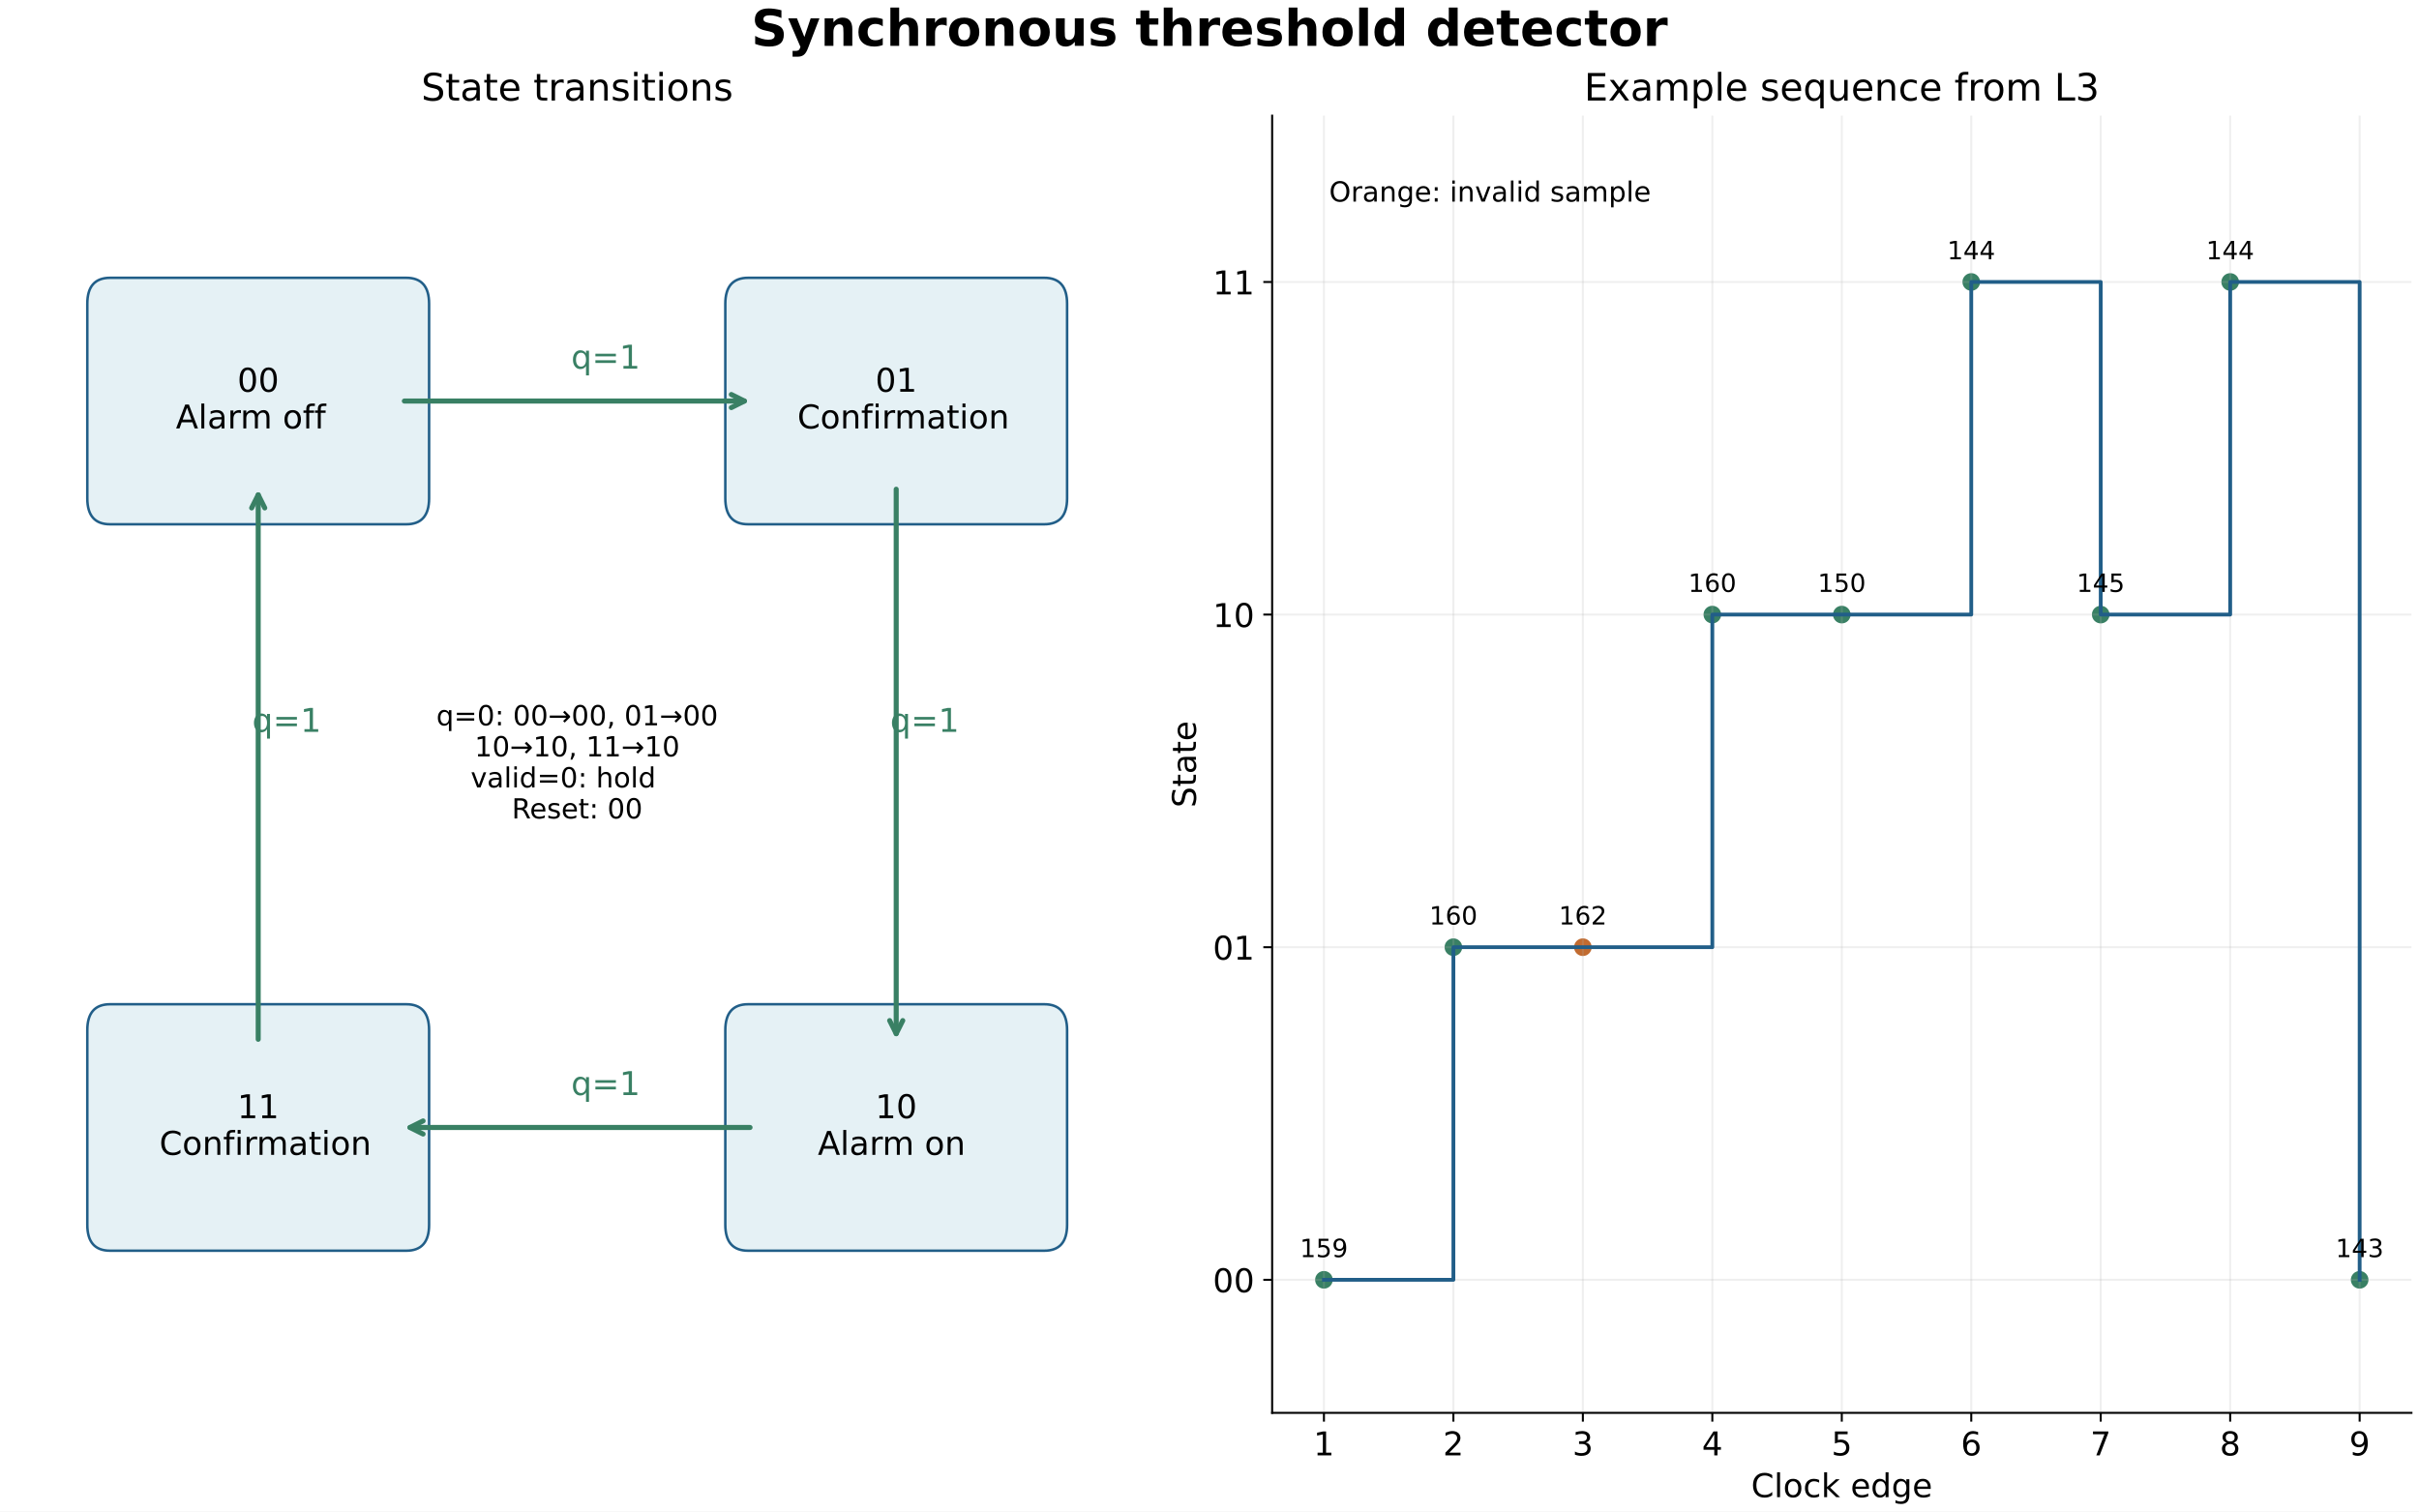
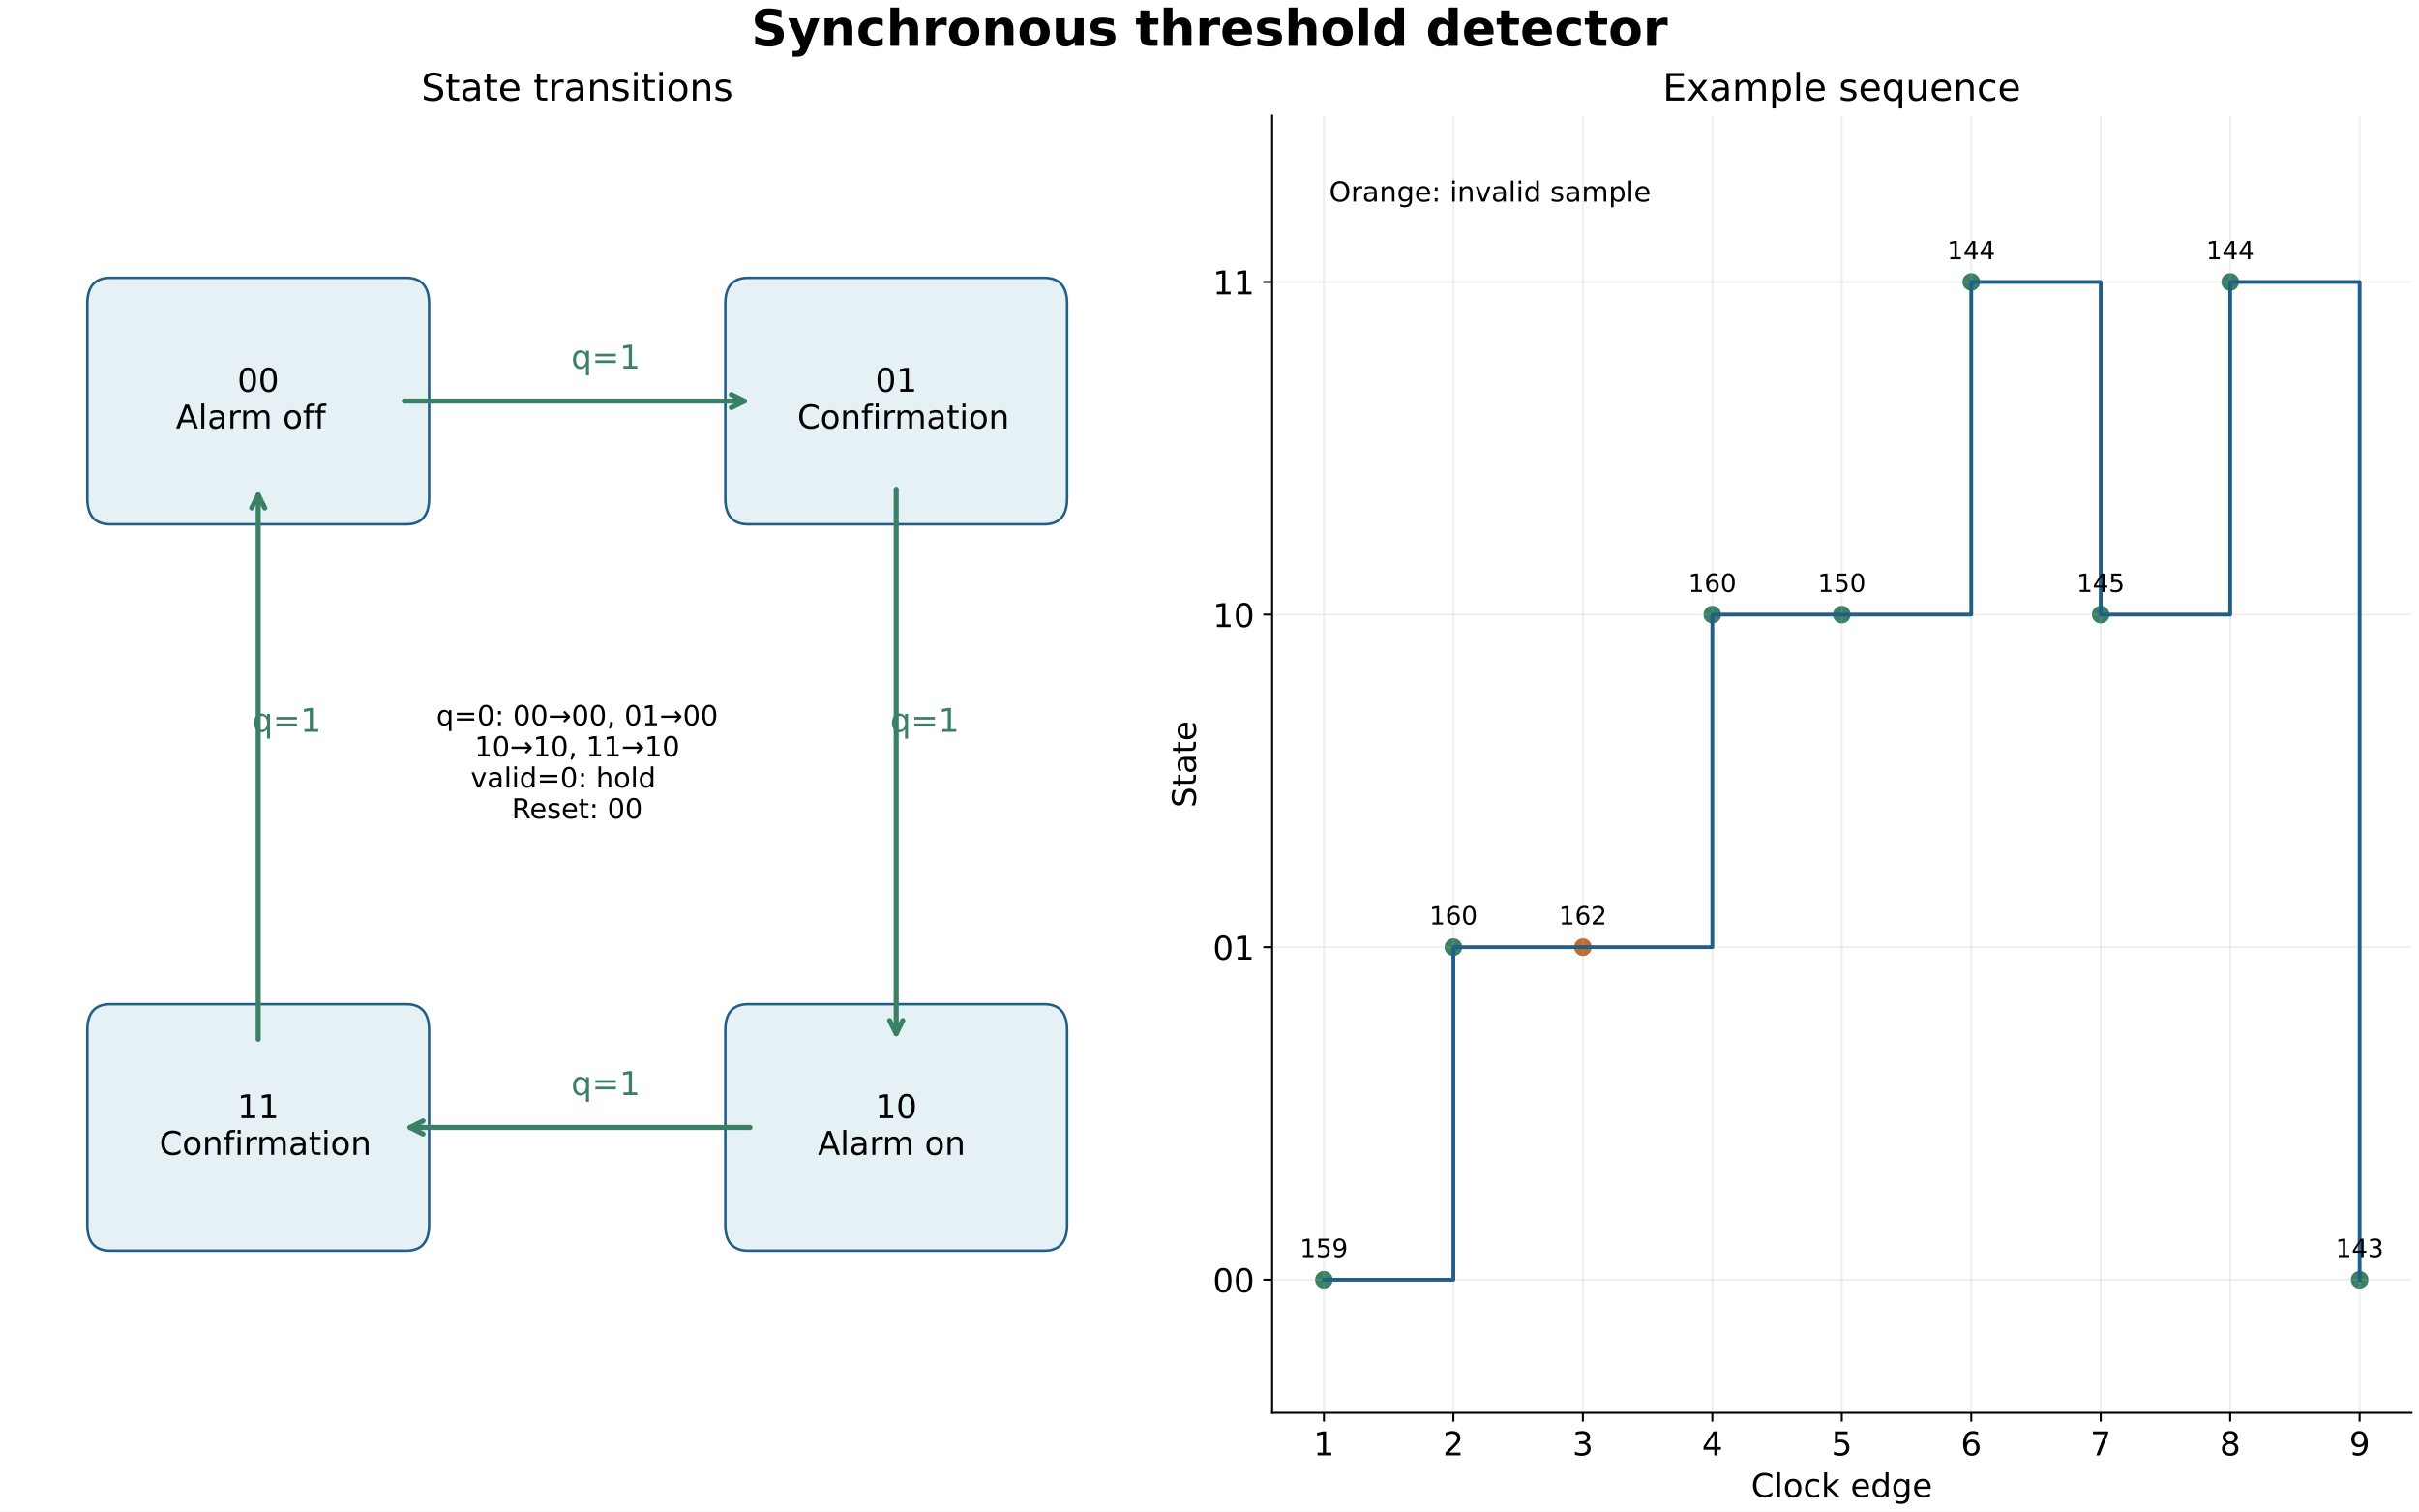
<svg xmlns="http://www.w3.org/2000/svg" xmlns:xlink="http://www.w3.org/1999/xlink" width="960" height="600" viewBox="0 0 960 600" version="1.1">
  <defs>
    <style type="text/css">*{stroke-linejoin: round; stroke-linecap: butt}</style>
  </defs>
  <g id="figure_1">
    <g id="patch_1">
      <path d="M 0 600  L 960 600  L 960 0  L 0 0  z " style="fill: #ffffff" />
    </g>
    <g id="axes_1">
      <g id="patch_2">
        <path d="M 43.693 208.112  L 161.248 208.112  Q 170.291 208.112 170.291 197.814  L 170.291 120.575  Q 170.291 110.277 161.248 110.277  L 43.693 110.277  Q 34.65 110.277 34.65 120.575  L 34.65 197.814  Q 34.65 208.112 43.693 208.112  z " clip-path="url(#p60206540fd)" style="fill: #e5f1f5; stroke: #215e88; stroke-linejoin: miter" />
      </g>
      <g id="patch_3">
        <path d="M 296.89 208.112  L 414.446 208.112  Q 423.488 208.112 423.488 197.814  L 423.488 120.575  Q 423.488 110.277 414.446 110.277  L 296.89 110.277  Q 287.847 110.277 287.847 120.575  L 287.847 197.814  Q 287.847 208.112 296.89 208.112  z " clip-path="url(#p60206540fd)" style="fill: #e5f1f5; stroke: #215e88; stroke-linejoin: miter" />
      </g>
      <g id="patch_4">
        <path d="M 296.89 496.471  L 414.446 496.471  Q 423.488 496.471 423.488 486.172  L 423.488 408.934  Q 423.488 398.635 414.446 398.635  L 296.89 398.635  Q 287.847 398.635 287.847 408.934  L 287.847 486.172  Q 287.847 496.471 296.89 496.471  z " clip-path="url(#p60206540fd)" style="fill: #e5f1f5; stroke: #215e88; stroke-linejoin: miter" />
      </g>
      <g id="patch_5">
        <path d="M 43.693 496.471  L 161.248 496.471  Q 170.291 496.471 170.291 486.172  L 170.291 408.934  Q 170.291 398.635 161.248 398.635  L 43.693 398.635  Q 34.65 398.635 34.65 408.934  L 34.65 486.172  Q 34.65 496.471 43.693 496.471  z " clip-path="url(#p60206540fd)" style="fill: #e5f1f5; stroke: #215e88; stroke-linejoin: miter" />
      </g>
      <g id="text_1">
        <text style="font-size: 13px; font-family: 'DejaVu Sans'" transform="translate(94.19929 155.5032)">00</text>
        <text style="font-size: 13px; font-family: 'DejaVu Sans'" transform="translate(69.79077 170.0603)">Alarm off</text>
      </g>
      <g id="text_2">
        <text style="font-size: 13px; font-family: 'DejaVu Sans'" transform="translate(347.3964 155.5032)">01</text>
        <text style="font-size: 13px; font-family: 'DejaVu Sans'" transform="translate(316.4452 170.0603)">Confirmation</text>
      </g>
      <g id="text_3">
        <text style="font-size: 13px; font-family: 'DejaVu Sans'" transform="translate(347.3964 443.8616)">10</text>
        <text style="font-size: 13px; font-family: 'DejaVu Sans'" transform="translate(324.552 458.4187)">Alarm on</text>
      </g>
      <g id="text_4">
        <text style="font-size: 13px; font-family: 'DejaVu Sans'" transform="translate(94.19929 443.8616)">11</text>
        <text style="font-size: 13px; font-family: 'DejaVu Sans'" transform="translate(63.24812 458.4187)">Confirmation</text>
      </g>
      <g id="patch_6">
        <path d="M 160.473 159.195  Q 229.071 159.195 295.433 159.195  " style="fill: none; stroke: #398064; stroke-width: 2; stroke-linecap: round" />
        <path d="M 290.233 156.595  L 295.433 159.195  L 290.233 161.795  " style="fill: none; stroke: #398064; stroke-width: 2; stroke-linecap: round" />
      </g>
      <g id="text_5">
        <text style="font-size: 13px; font-family: 'DejaVu Sans'; text-anchor: middle; fill: #398064" x="240.373" y="146.321" transform="rotate(-0 240.3725 146.3214)">q=1</text>
      </g>
      <g id="patch_7">
        <path d="M 355.668 194.197  Q 355.668 303.376 355.668 410.319  " style="fill: none; stroke: #398064; stroke-width: 2; stroke-linecap: round" />
        <path d="M 358.268 405.119  L 355.668 410.319  L 353.068 405.119  " style="fill: none; stroke: #398064; stroke-width: 2; stroke-linecap: round" />
      </g>
      <g id="text_6">
        <text style="font-size: 13px; font-family: 'DejaVu Sans'; text-anchor: middle; fill: #398064" x="366.971" y="290.501" transform="rotate(-0 366.9711 290.5006)">q=1</text>
      </g>
      <g id="patch_8">
        <path d="M 297.665 447.553  Q 229.067 447.553 162.706 447.553  " style="fill: none; stroke: #398064; stroke-width: 2; stroke-linecap: round" />
        <path d="M 167.906 450.153  L 162.706 447.553  L 167.906 444.953  " style="fill: none; stroke: #398064; stroke-width: 2; stroke-linecap: round" />
      </g>
      <g id="text_7">
        <text style="font-size: 13px; font-family: 'DejaVu Sans'; text-anchor: middle; fill: #398064" x="240.373" y="434.68" transform="rotate(-0 240.3725 434.6798)">q=1</text>
      </g>
      <g id="patch_9">
        <path d="M 102.471 412.551  Q 102.471 303.372 102.471 196.429  " style="fill: none; stroke: #398064; stroke-width: 2; stroke-linecap: round" />
        <path d="M 99.871 201.629  L 102.471 196.429  L 105.071 201.629  " style="fill: none; stroke: #398064; stroke-width: 2; stroke-linecap: round" />
      </g>
      <g id="text_8">
        <text style="font-size: 13px; font-family: 'DejaVu Sans'; text-anchor: middle; fill: #398064" x="113.774" y="290.501" transform="rotate(-0 113.774 290.5006)">q=1</text>
      </g>
      <g id="text_9">
        <text style="font-size: 11px; font-family: 'DejaVu Sans'" transform="translate(173.1599 287.9327)">q=0: 00→00, 01→00</text>
        <text style="font-size: 11px; font-family: 'DejaVu Sans'" transform="translate(188.3605 300.2503)">10→10, 11→10</text>
        <text style="font-size: 11px; font-family: 'DejaVu Sans'" transform="translate(186.7767 312.5679)">valid=0: hold</text>
        <text style="font-size: 11px; font-family: 'DejaVu Sans'" transform="translate(203.1057 324.8855)">Reset: 00</text>
      </g>
      <g id="text_10">
        <text style="font-size: 15px; font-family: 'DejaVu Sans'; text-anchor: middle" x="229.069" y="39.911" transform="rotate(-0 229.0691 39.91088)">State transitions</text>
      </g>
    </g>
    <g id="axes_2">
      <g id="patch_10">
        <path d="M 504.862 560.837  L 957 560.837  L 957 45.911  L 504.862 45.911  z " style="fill: #ffffff" />
      </g>
      <g id="PathCollection_1">
        <defs>
          <path id="C0_0_c9891bd57a" d="M 0 3  C 0.796 3 1.559 2.684 2.121 2.121  C 2.684 1.559 3 0.796 3 -0  C 3 -0.796 2.684 -1.559 2.121 -2.121  C 1.559 -2.684 0.796 -3 0 -3  C -0.796 -3 -1.559 -2.684 -2.121 -2.121  C -2.684 -1.559 -3 -0.796 -3 0  C -3 0.796 -2.684 1.559 -2.121 2.121  C -1.559 2.684 -0.796 3 0 3  z " />
        </defs>
        <g clip-path="url(#p6ec6422b39)">
          <use xlink:href="#C0_0_c9891bd57a" x="525.414" y="508.024" style="fill: #398064; stroke: #398064" />
        </g>
        <g clip-path="url(#p6ec6422b39)">
          <use xlink:href="#C0_0_c9891bd57a" x="576.793" y="375.991" style="fill: #398064; stroke: #398064" />
        </g>
        <g clip-path="url(#p6ec6422b39)">
          <use xlink:href="#C0_0_c9891bd57a" x="628.172" y="375.991" style="fill: #c16b30; stroke: #c16b30" />
        </g>
        <g clip-path="url(#p6ec6422b39)">
          <use xlink:href="#C0_0_c9891bd57a" x="679.552" y="243.959" style="fill: #398064; stroke: #398064" />
        </g>
        <g clip-path="url(#p6ec6422b39)">
          <use xlink:href="#C0_0_c9891bd57a" x="730.931" y="243.959" style="fill: #398064; stroke: #398064" />
        </g>
        <g clip-path="url(#p6ec6422b39)">
          <use xlink:href="#C0_0_c9891bd57a" x="782.31" y="111.927" style="fill: #398064; stroke: #398064" />
        </g>
        <g clip-path="url(#p6ec6422b39)">
          <use xlink:href="#C0_0_c9891bd57a" x="833.689" y="243.959" style="fill: #398064; stroke: #398064" />
        </g>
        <g clip-path="url(#p6ec6422b39)">
          <use xlink:href="#C0_0_c9891bd57a" x="885.069" y="111.927" style="fill: #398064; stroke: #398064" />
        </g>
        <g clip-path="url(#p6ec6422b39)">
          <use xlink:href="#C0_0_c9891bd57a" x="936.448" y="508.024" style="fill: #398064; stroke: #398064" />
        </g>
      </g>
      <g id="matplotlib.axis_1">
        <g id="xtick_1">
          <g id="line2d_1">
            <path d="M 525.414 560.837  L 525.414 45.911  " clip-path="url(#p6ec6422b39)" style="fill: none; stroke: #b0b0b0; stroke-opacity: 0.2; stroke-width: 0.8; stroke-linecap: square" />
          </g>
          <g id="line2d_2">
            <defs>
              <path id="m96cf25e3b2" d="M 0 0  L 0 3.5  " style="stroke: #000000; stroke-width: 0.8" />
            </defs>
            <g>
              <use xlink:href="#m96cf25e3b2" x="525.414" y="560.837" style="stroke: #000000; stroke-width: 0.8" />
            </g>
          </g>
          <g id="text_11">
            <text style="font-size: 13px; font-family: 'DejaVu Sans'; text-anchor: middle" x="525.414" y="577.715" transform="rotate(-0 525.4137 577.7146)">1</text>
          </g>
        </g>
        <g id="xtick_2">
          <g id="line2d_3">
            <path d="M 576.793 560.837  L 576.793 45.911  " clip-path="url(#p6ec6422b39)" style="fill: none; stroke: #b0b0b0; stroke-opacity: 0.2; stroke-width: 0.8; stroke-linecap: square" />
          </g>
          <g id="line2d_4">
            <g>
              <use xlink:href="#m96cf25e3b2" x="576.793" y="560.837" style="stroke: #000000; stroke-width: 0.8" />
            </g>
          </g>
          <g id="text_12">
            <text style="font-size: 13px; font-family: 'DejaVu Sans'; text-anchor: middle" x="576.793" y="577.715" transform="rotate(-0 576.793 577.7146)">2</text>
          </g>
        </g>
        <g id="xtick_3">
          <g id="line2d_5">
            <path d="M 628.172 560.837  L 628.172 45.911  " clip-path="url(#p6ec6422b39)" style="fill: none; stroke: #b0b0b0; stroke-opacity: 0.2; stroke-width: 0.8; stroke-linecap: square" />
          </g>
          <g id="line2d_6">
            <g>
              <use xlink:href="#m96cf25e3b2" x="628.172" y="560.837" style="stroke: #000000; stroke-width: 0.8" />
            </g>
          </g>
          <g id="text_13">
            <text style="font-size: 13px; font-family: 'DejaVu Sans'; text-anchor: middle" x="628.172" y="577.715" transform="rotate(-0 628.1723 577.7146)">3</text>
          </g>
        </g>
        <g id="xtick_4">
          <g id="line2d_7">
            <path d="M 679.552 560.837  L 679.552 45.911  " clip-path="url(#p6ec6422b39)" style="fill: none; stroke: #b0b0b0; stroke-opacity: 0.2; stroke-width: 0.8; stroke-linecap: square" />
          </g>
          <g id="line2d_8">
            <g>
              <use xlink:href="#m96cf25e3b2" x="679.552" y="560.837" style="stroke: #000000; stroke-width: 0.8" />
            </g>
          </g>
          <g id="text_14">
            <text style="font-size: 13px; font-family: 'DejaVu Sans'; text-anchor: middle" x="679.552" y="577.715" transform="rotate(-0 679.5516 577.7146)">4</text>
          </g>
        </g>
        <g id="xtick_5">
          <g id="line2d_9">
            <path d="M 730.931 560.837  L 730.931 45.911  " clip-path="url(#p6ec6422b39)" style="fill: none; stroke: #b0b0b0; stroke-opacity: 0.2; stroke-width: 0.8; stroke-linecap: square" />
          </g>
          <g id="line2d_10">
            <g>
              <use xlink:href="#m96cf25e3b2" x="730.931" y="560.837" style="stroke: #000000; stroke-width: 0.8" />
            </g>
          </g>
          <g id="text_15">
            <text style="font-size: 13px; font-family: 'DejaVu Sans'; text-anchor: middle" x="730.931" y="577.715" transform="rotate(-0 730.9309 577.7146)">5</text>
          </g>
        </g>
        <g id="xtick_6">
          <g id="line2d_11">
            <path d="M 782.31 560.837  L 782.31 45.911  " clip-path="url(#p6ec6422b39)" style="fill: none; stroke: #b0b0b0; stroke-opacity: 0.2; stroke-width: 0.8; stroke-linecap: square" />
          </g>
          <g id="line2d_12">
            <g>
              <use xlink:href="#m96cf25e3b2" x="782.31" y="560.837" style="stroke: #000000; stroke-width: 0.8" />
            </g>
          </g>
          <g id="text_16">
            <text style="font-size: 13px; font-family: 'DejaVu Sans'; text-anchor: middle" x="782.31" y="577.715" transform="rotate(-0 782.3102 577.7146)">6</text>
          </g>
        </g>
        <g id="xtick_7">
          <g id="line2d_13">
            <path d="M 833.689 560.837  L 833.689 45.911  " clip-path="url(#p6ec6422b39)" style="fill: none; stroke: #b0b0b0; stroke-opacity: 0.2; stroke-width: 0.8; stroke-linecap: square" />
          </g>
          <g id="line2d_14">
            <g>
              <use xlink:href="#m96cf25e3b2" x="833.689" y="560.837" style="stroke: #000000; stroke-width: 0.8" />
            </g>
          </g>
          <g id="text_17">
            <text style="font-size: 13px; font-family: 'DejaVu Sans'; text-anchor: middle" x="833.689" y="577.715" transform="rotate(-0 833.6895 577.7146)">7</text>
          </g>
        </g>
        <g id="xtick_8">
          <g id="line2d_15">
            <path d="M 885.069 560.837  L 885.069 45.911  " clip-path="url(#p6ec6422b39)" style="fill: none; stroke: #b0b0b0; stroke-opacity: 0.2; stroke-width: 0.8; stroke-linecap: square" />
          </g>
          <g id="line2d_16">
            <g>
              <use xlink:href="#m96cf25e3b2" x="885.069" y="560.837" style="stroke: #000000; stroke-width: 0.8" />
            </g>
          </g>
          <g id="text_18">
            <text style="font-size: 13px; font-family: 'DejaVu Sans'; text-anchor: middle" x="885.069" y="577.715" transform="rotate(-0 885.0688 577.7146)">8</text>
          </g>
        </g>
        <g id="xtick_9">
          <g id="line2d_17">
            <path d="M 936.448 560.837  L 936.448 45.911  " clip-path="url(#p6ec6422b39)" style="fill: none; stroke: #b0b0b0; stroke-opacity: 0.2; stroke-width: 0.8; stroke-linecap: square" />
          </g>
          <g id="line2d_18">
            <g>
              <use xlink:href="#m96cf25e3b2" x="936.448" y="560.837" style="stroke: #000000; stroke-width: 0.8" />
            </g>
          </g>
          <g id="text_19">
            <text style="font-size: 13px; font-family: 'DejaVu Sans'; text-anchor: middle" x="936.448" y="577.715" transform="rotate(-0 936.448 577.7146)">9</text>
          </g>
        </g>
        <g id="text_20">
          <text style="font-size: 13px; font-family: 'DejaVu Sans'; text-anchor: middle" x="730.931" y="594.296" transform="rotate(-0 730.9309 594.2962)">Clock edge</text>
        </g>
      </g>
      <g id="matplotlib.axis_2">
        <g id="ytick_1">
          <g id="line2d_19">
            <path d="M 504.862 508.024  L 957 508.024  " clip-path="url(#p6ec6422b39)" style="fill: none; stroke: #b0b0b0; stroke-opacity: 0.2; stroke-width: 0.8; stroke-linecap: square" />
          </g>
          <g id="line2d_20">
            <defs>
              <path id="ma5596d95b9" d="M 0 0  L -3.5 0  " style="stroke: #000000; stroke-width: 0.8" />
            </defs>
            <g>
              <use xlink:href="#ma5596d95b9" x="504.862" y="508.024" style="stroke: #000000; stroke-width: 0.8" />
            </g>
          </g>
          <g id="text_21">
            <text style="font-size: 13px; font-family: 'DejaVu Sans'; text-anchor: end" x="497.862" y="512.963" transform="rotate(-0 497.862 512.9627)">00</text>
          </g>
        </g>
        <g id="ytick_2">
          <g id="line2d_21">
            <path d="M 504.862 375.991  L 957 375.991  " clip-path="url(#p6ec6422b39)" style="fill: none; stroke: #b0b0b0; stroke-opacity: 0.2; stroke-width: 0.8; stroke-linecap: square" />
          </g>
          <g id="line2d_22">
            <g>
              <use xlink:href="#ma5596d95b9" x="504.862" y="375.991" style="stroke: #000000; stroke-width: 0.8" />
            </g>
          </g>
          <g id="text_22">
            <text style="font-size: 13px; font-family: 'DejaVu Sans'; text-anchor: end" x="497.862" y="380.93" transform="rotate(-0 497.862 380.9305)">01</text>
          </g>
        </g>
        <g id="ytick_3">
          <g id="line2d_23">
            <path d="M 504.862 243.959  L 957 243.959  " clip-path="url(#p6ec6422b39)" style="fill: none; stroke: #b0b0b0; stroke-opacity: 0.2; stroke-width: 0.8; stroke-linecap: square" />
          </g>
          <g id="line2d_24">
            <g>
              <use xlink:href="#ma5596d95b9" x="504.862" y="243.959" style="stroke: #000000; stroke-width: 0.8" />
            </g>
          </g>
          <g id="text_23">
            <text style="font-size: 13px; font-family: 'DejaVu Sans'; text-anchor: end" x="497.862" y="248.898" transform="rotate(-0 497.862 248.8982)">10</text>
          </g>
        </g>
        <g id="ytick_4">
          <g id="line2d_25">
            <path d="M 504.862 111.927  L 957 111.927  " clip-path="url(#p6ec6422b39)" style="fill: none; stroke: #b0b0b0; stroke-opacity: 0.2; stroke-width: 0.8; stroke-linecap: square" />
          </g>
          <g id="line2d_26">
            <g>
              <use xlink:href="#ma5596d95b9" x="504.862" y="111.927" style="stroke: #000000; stroke-width: 0.8" />
            </g>
          </g>
          <g id="text_24">
            <text style="font-size: 13px; font-family: 'DejaVu Sans'; text-anchor: end" x="497.862" y="116.866" transform="rotate(-0 497.862 116.866)">11</text>
          </g>
        </g>
        <g id="text_25">
          <text style="font-size: 13px; font-family: 'DejaVu Sans'; text-anchor: middle" x="474.616" y="303.374" transform="rotate(-90 474.6159 303.3738)">State</text>
        </g>
      </g>
      <g id="line2d_27">
        <path d="M 525.414 508.024  L 576.793 508.024  L 576.793 375.991  L 628.172 375.991  L 628.172 375.991  L 679.552 375.991  L 679.552 243.959  L 730.931 243.959  L 730.931 243.959  L 782.31 243.959  L 782.31 111.927  L 833.689 111.927  L 833.689 243.959  L 885.069 243.959  L 885.069 111.927  L 936.448 111.927  L 936.448 508.024  " clip-path="url(#p6ec6422b39)" style="fill: none; stroke: #215e88; stroke-width: 1.5; stroke-linecap: square" />
      </g>
      <g id="patch_11">
        <path d="M 504.862 560.837  L 504.862 45.911  " style="fill: none; stroke: #000000; stroke-width: 0.8; stroke-linejoin: miter; stroke-linecap: square" />
      </g>
      <g id="patch_12">
        <path d="M 504.862 560.837  L 957 560.837  " style="fill: none; stroke: #000000; stroke-width: 0.8; stroke-linejoin: miter; stroke-linecap: square" />
      </g>
      <g id="text_26">
        <text style="font-size: 10px; font-family: 'DejaVu Sans'; text-anchor: middle" x="525.414" y="499.024" transform="rotate(-0 525.4137 499.0237)">159</text>
      </g>
      <g id="text_27">
        <text style="font-size: 10px; font-family: 'DejaVu Sans'; text-anchor: middle" x="576.793" y="366.991" transform="rotate(-0 576.793 366.9915)">160</text>
      </g>
      <g id="text_28">
        <text style="font-size: 10px; font-family: 'DejaVu Sans'; text-anchor: middle" x="628.172" y="366.991" transform="rotate(-0 628.1723 366.9915)">162</text>
      </g>
      <g id="text_29">
        <text style="font-size: 10px; font-family: 'DejaVu Sans'; text-anchor: middle" x="679.552" y="234.959" transform="rotate(-0 679.5516 234.9592)">160</text>
      </g>
      <g id="text_30">
        <text style="font-size: 10px; font-family: 'DejaVu Sans'; text-anchor: middle" x="730.931" y="234.959" transform="rotate(-0 730.9309 234.9592)">150</text>
      </g>
      <g id="text_31">
        <text style="font-size: 10px; font-family: 'DejaVu Sans'; text-anchor: middle" x="782.31" y="102.927" transform="rotate(-0 782.3102 102.927)">144</text>
      </g>
      <g id="text_32">
        <text style="font-size: 10px; font-family: 'DejaVu Sans'; text-anchor: middle" x="833.689" y="234.959" transform="rotate(-0 833.6895 234.9592)">145</text>
      </g>
      <g id="text_33">
        <text style="font-size: 10px; font-family: 'DejaVu Sans'; text-anchor: middle" x="885.069" y="102.927" transform="rotate(-0 885.0688 102.927)">144</text>
      </g>
      <g id="text_34">
        <text style="font-size: 10px; font-family: 'DejaVu Sans'; text-anchor: middle" x="936.448" y="499.024" transform="rotate(-0 936.448 499.0237)">143</text>
      </g>
      <g id="text_35">
        <text style="font-size: 11px; font-family: 'DejaVu Sans'; text-anchor: start" x="527.469" y="80.015" transform="rotate(-0 527.4689 80.01544)">Orange: invalid sample</text>
      </g>
      <g id="text_36">
-         <text style="font-size: 15px; font-family: 'DejaVu Sans'; text-anchor: middle" x="730.931" y="39.911" transform="rotate(-0 730.9309 39.91088)">Example sequence from L3</text>
+         <text style="font-size: 15px; font-family: 'DejaVu Sans'; text-anchor: middle" x="730.931" y="39.911" transform="rotate(-0 730.9309 39.91088)">Example sequence</text>
      </g>
    </g>
    <g id="text_37">
      <text style="font-weight: 700; font-size: 20px; font-family: 'DejaVu Sans'; text-anchor: middle" x="480" y="18.197" transform="rotate(-0 480 18.19712)">Synchronous threshold detector</text>
    </g>
  </g>
  <defs>
    <clipPath id="p60206540fd">
      <rect x="3" y="45.911" width="452.138" height="514.926" />
    </clipPath>
    <clipPath id="p6ec6422b39">
      <rect x="504.862" y="45.911" width="452.138" height="514.926" />
    </clipPath>
  </defs>
</svg>
